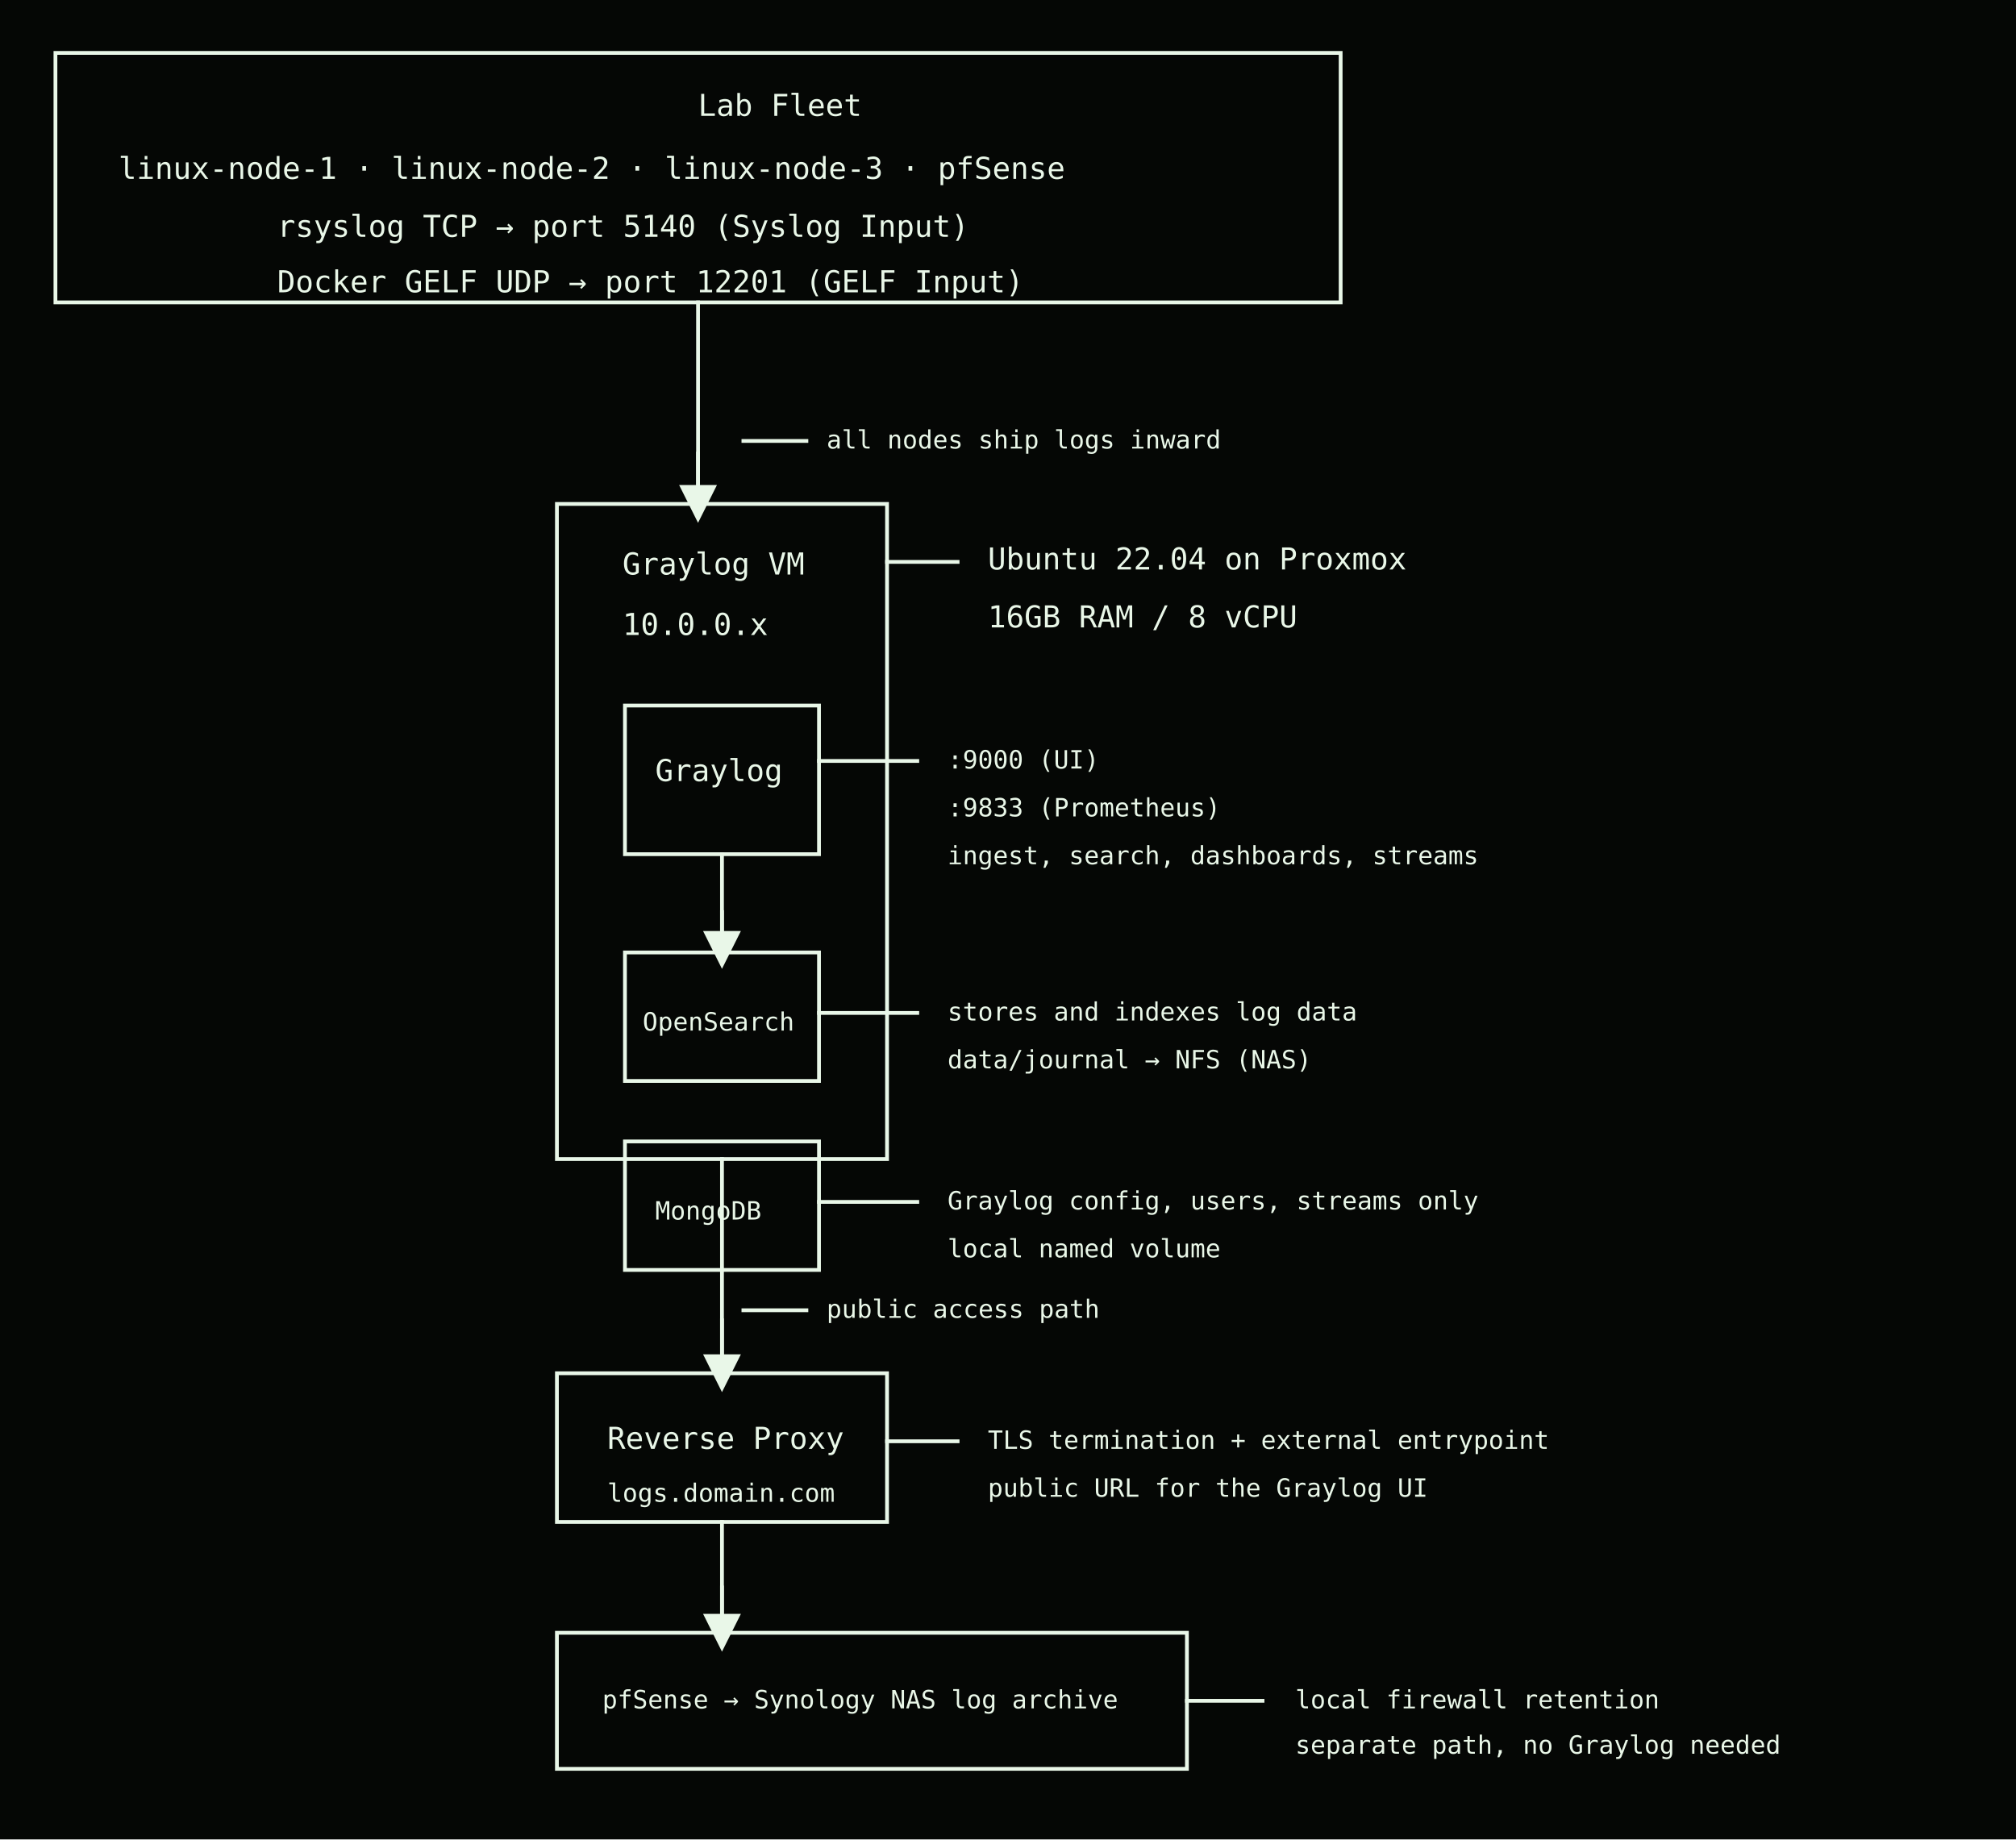
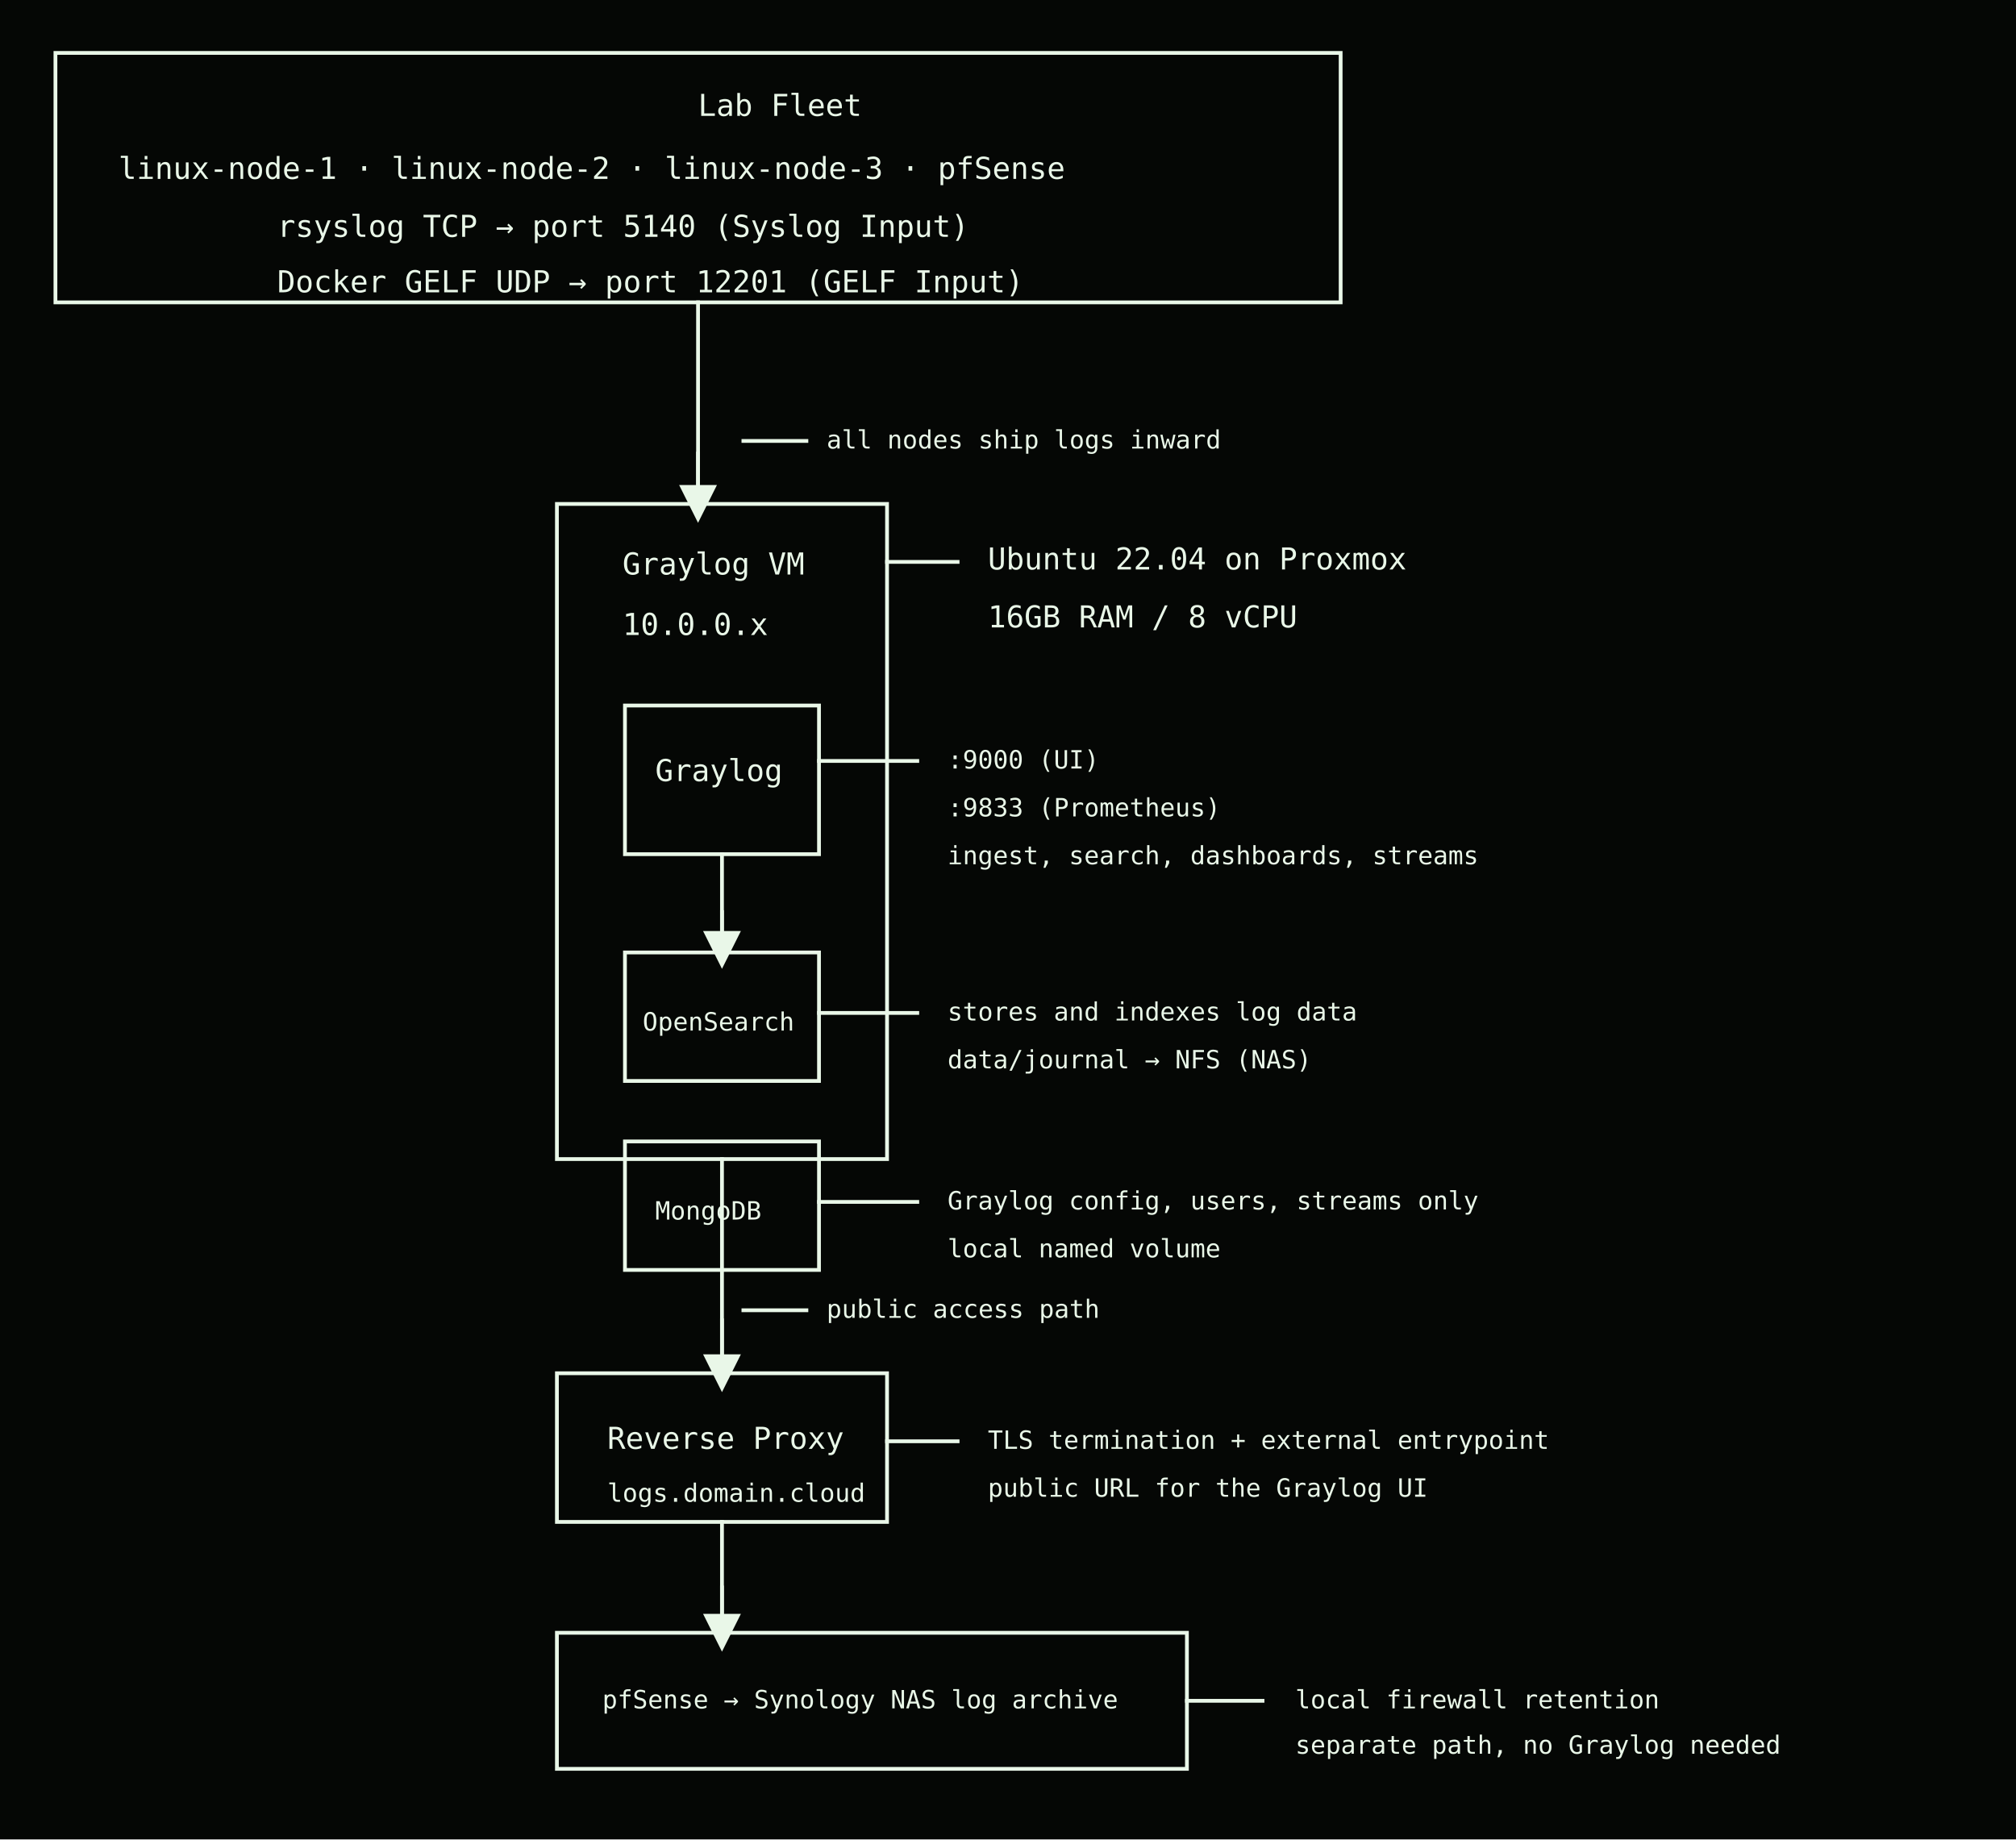
<svg xmlns="http://www.w3.org/2000/svg" viewBox="0 0 1600 1460" role="img" aria-labelledby="title desc">
  <defs>
    <style>
      .frame { fill: none; stroke: #e9f7e8; stroke-width: 3; stroke-linecap: square; stroke-linejoin: miter; }
      .flow { fill: none; stroke: #e9f7e8; stroke-width: 3; stroke-linecap: square; }
      .label { fill: #e9f7e8; font-family: Monaco, 'Bitstream Vera Sans Mono', 'Lucida Console', Terminal, monospace; font-size: 24px; }
      .small { fill: #e9f7e8; font-family: Monaco, 'Bitstream Vera Sans Mono', 'Lucida Console', Terminal, monospace; font-size: 20px; }
      .muted { fill: rgba(233,247,232,0.92); font-family: Monaco, 'Bitstream Vera Sans Mono', 'Lucida Console', Terminal, monospace; font-size: 20px; }
    </style>
    <marker id="arrow" markerWidth="10" markerHeight="10" refX="5" refY="5" orient="auto" markerUnits="strokeWidth">
      <path d="M 0 0 L 10 5 L 0 10 z" fill="#e9f7e8" />
    </marker>
  </defs>
  <rect width="1600" height="1460" fill="#050705" />
  <rect class="frame" x="44" y="42" width="1020" height="198" />
  <text class="label" x="554" y="92">Lab Fleet</text>
  <text class="label" x="94" y="142">linux-node-1 · linux-node-2 · linux-node-3 · pfSense</text>
  <text class="label" x="220" y="188">rsyslog TCP → port 5140 (Syslog Input)</text>
  <text class="label" x="220" y="232">Docker GELF UDP → port 12201 (GELF Input)</text>
  <line class="flow" x1="554" y1="240" x2="554" y2="400" />
  <line class="flow" x1="554" y1="360" x2="554" y2="400" marker-end="url(#arrow)" />
  <line class="flow" x1="590" y1="350" x2="640" y2="350" />
  <text class="small" x="656" y="356">all nodes ship logs inward</text>
  <rect class="frame" x="442" y="400" width="262" height="520" />
  <text class="label" x="494" y="456">Graylog VM</text>
  <text class="label" x="494" y="504">10.0.0.x</text>
  <line class="flow" x1="704" y1="446" x2="760" y2="446" />
  <text class="label" x="784" y="452">Ubuntu 22.04 on Proxmox</text>
  <text class="label" x="784" y="498">16GB RAM / 8 vCPU</text>
  <rect class="frame" x="496" y="560" width="154" height="118" />
  <text class="label" x="520" y="620">Graylog</text>
  <line class="flow" x1="650" y1="604" x2="728" y2="604" />
  <text class="small" x="752" y="610">:9000 (UI)</text>
  <text class="small" x="752" y="648">:9833 (Prometheus)</text>
  <text class="small" x="752" y="686">ingest, search, dashboards, streams</text>
  <line class="flow" x1="573" y1="678" x2="573" y2="754" />
  <line class="flow" x1="573" y1="724" x2="573" y2="754" marker-end="url(#arrow)" />
  <rect class="frame" x="496" y="756" width="154" height="102" />
  <text class="small" x="510" y="818">OpenSearch</text>
  <line class="flow" x1="650" y1="804" x2="728" y2="804" />
  <text class="small" x="752" y="810">stores and indexes log data</text>
  <text class="small" x="752" y="848">data/journal → NFS (NAS)</text>
  <rect class="frame" x="496" y="906" width="154" height="102" />
  <text class="small" x="520" y="968">MongoDB</text>
  <line class="flow" x1="650" y1="954" x2="728" y2="954" />
  <text class="small" x="752" y="960">Graylog config, users, streams only</text>
  <text class="small" x="752" y="998">local named volume</text>
  <line class="flow" x1="573" y1="920" x2="573" y2="1090" />
  <line class="flow" x1="573" y1="1048" x2="573" y2="1090" marker-end="url(#arrow)" />
  <line class="flow" x1="590" y1="1040" x2="640" y2="1040" />
  <text class="small" x="656" y="1046">public access path</text>
  <rect class="frame" x="442" y="1090" width="262" height="118" />
  <text class="label" x="482" y="1150">Reverse Proxy</text>
-   <text class="small" x="482" y="1192">logs.domain.com</text>
+   <text class="small" x="482" y="1192">logs.domain.cloud</text>
  <line class="flow" x1="704" y1="1144" x2="760" y2="1144" />
  <text class="small" x="784" y="1150">TLS termination + external entrypoint</text>
  <text class="small" x="784" y="1188">public URL for the Graylog UI</text>
  <line class="flow" x1="573" y1="1208" x2="573" y2="1296" />
  <line class="flow" x1="573" y1="1260" x2="573" y2="1296" marker-end="url(#arrow)" />
  <rect class="frame" x="442" y="1296" width="500" height="108" />
  <text class="small" x="478" y="1356">pfSense → Synology NAS log archive</text>
  <line class="flow" x1="942" y1="1350" x2="1002" y2="1350" />
  <text class="small" x="1028" y="1356">local firewall retention</text>
  <text class="small" x="1028" y="1392">separate path, no Graylog needed</text>
</svg>
